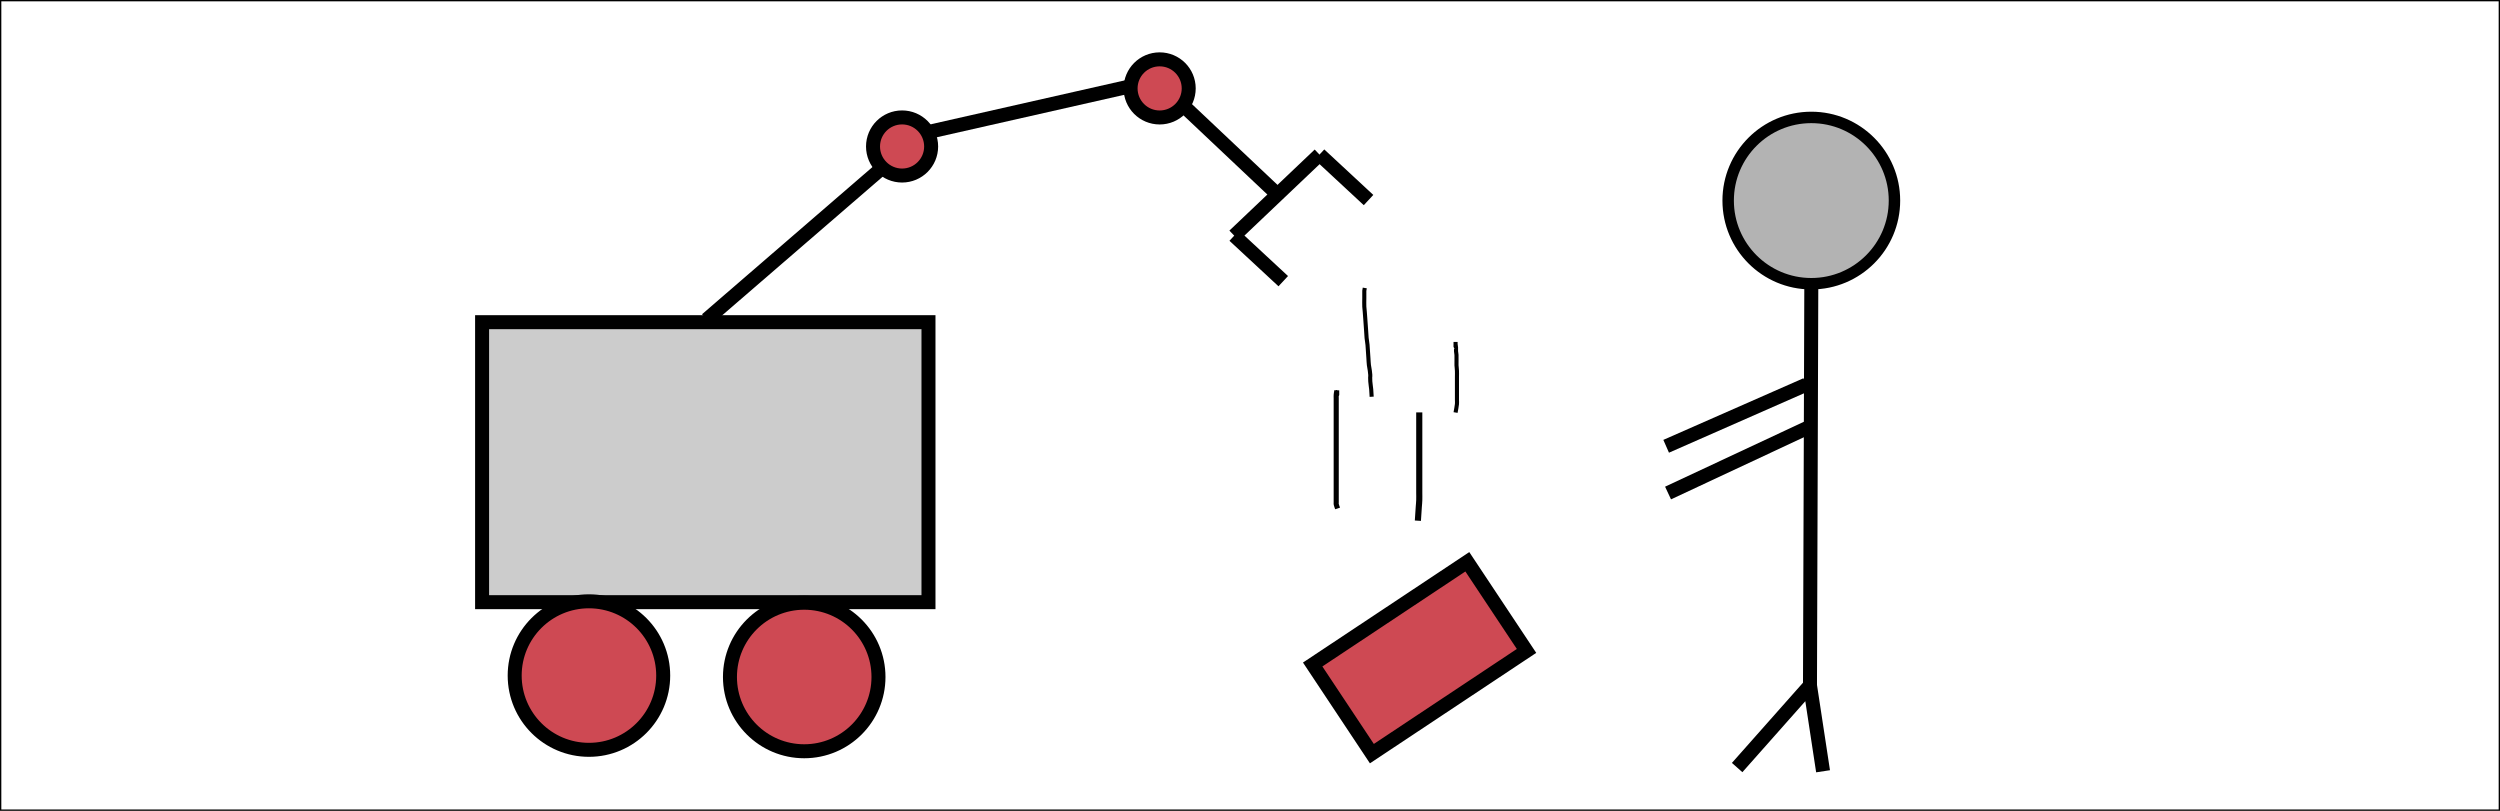
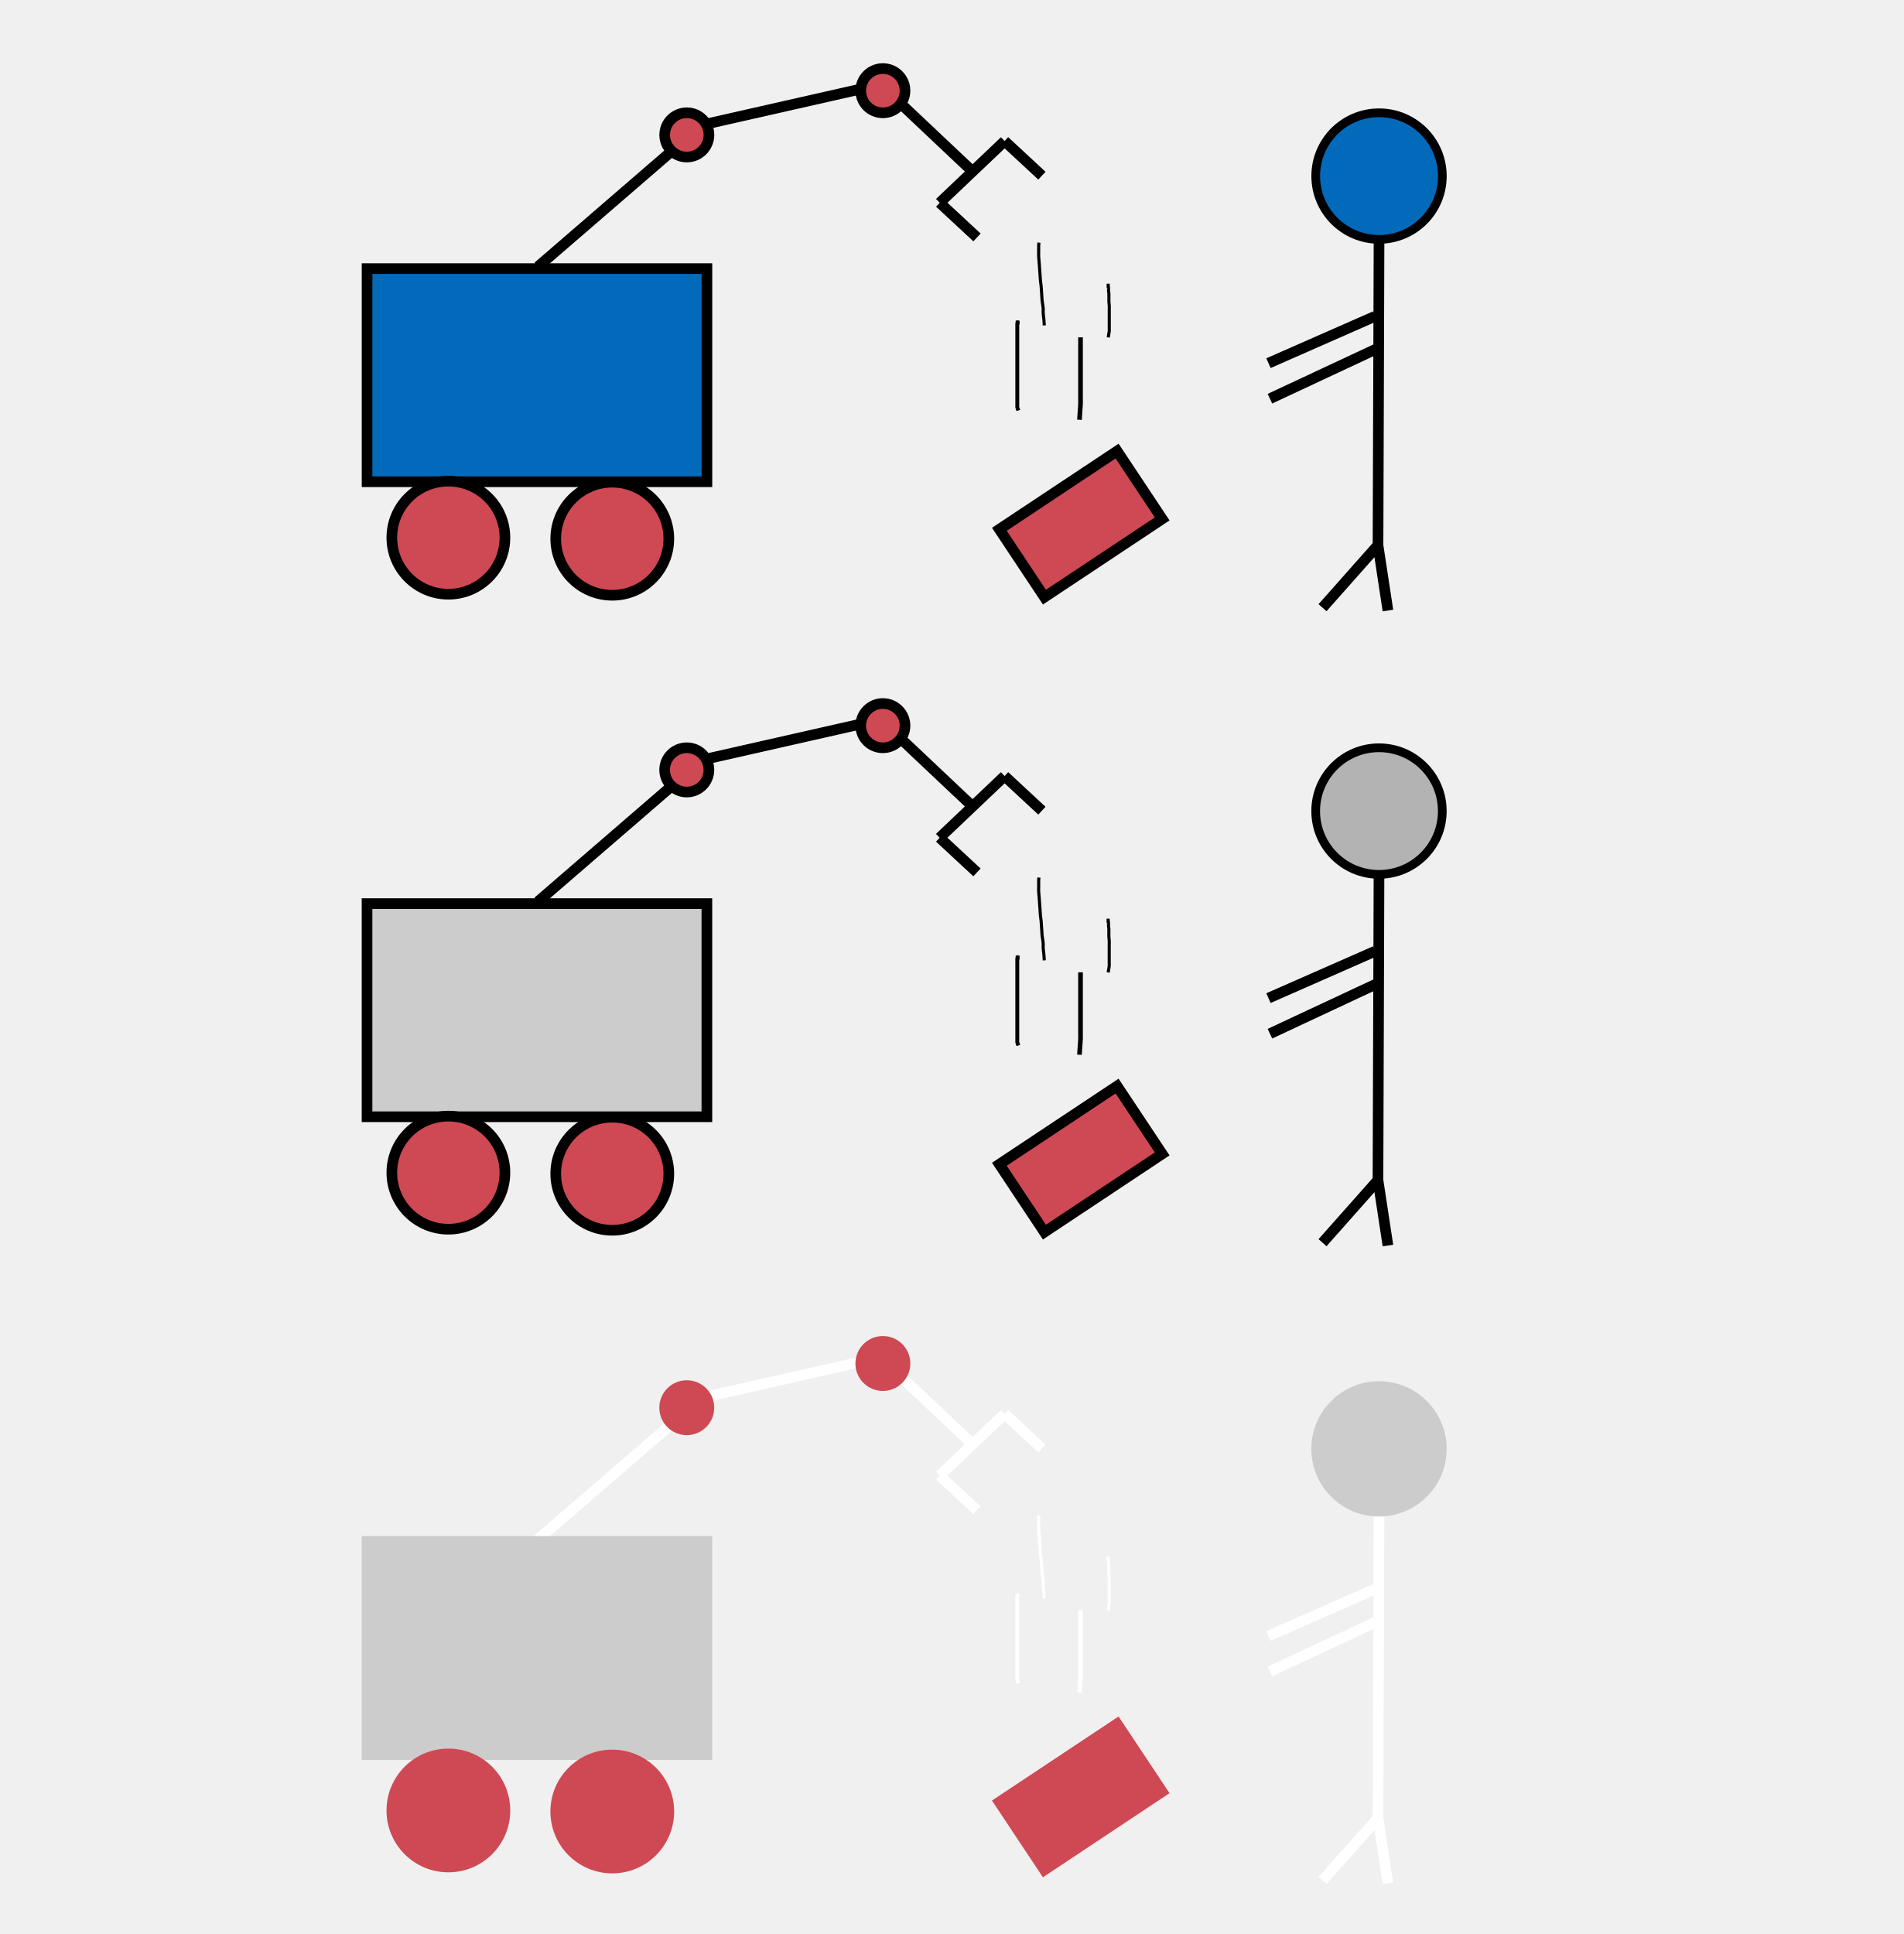
- <svg xmlns="http://www.w3.org/2000/svg" width="185" height="60" viewBox="0 0 48.948 15.875" version="1.1" id="svg8">
+ <svg xmlns="http://www.w3.org/2000/svg" width="185" height="188" viewBox="0 0 48.948 49.742" version="1.1" id="svg8">
  <defs id="defs2">
    </defs>
-   <g id="layer1" transform="translate(0,-281.125)">
-     <rect style="opacity:1;fill:#ffffff;fill-opacity:1;stroke:#000000;stroke-width:0.026;stroke-miterlimit:4;stroke-dasharray:none;stroke-dashoffset:0;stroke-opacity:1" id="rect847" width="48.922" height="15.849" x="0.013" y="281.138" />
-     <rect style="opacity:1;fill:#cccccc;fill-opacity:1;stroke:#000000;stroke-width:0.274;stroke-miterlimit:4;stroke-dasharray:none;stroke-dashoffset:0;stroke-opacity:1" id="rect815" width="8.74" height="5.482" x="9.439" y="287.433" />
-     <circle style="opacity:1;fill:#ce4953;fill-opacity:1;stroke:#000000;stroke-width:0.274;stroke-miterlimit:4;stroke-dasharray:none;stroke-dashoffset:0;stroke-opacity:1" id="path838" cx="11.531" cy="294.352" r="1.454" />
-     <circle style="opacity:1;fill:#ce4953;fill-opacity:1;stroke:#000000;stroke-width:0.274;stroke-miterlimit:4;stroke-dasharray:none;stroke-dashoffset:0;stroke-opacity:1" id="path838-6" cx="15.746" cy="294.38" r="1.454" />
-     <path style="fill:none;stroke:#000000;stroke-width:0.274;stroke-linecap:butt;stroke-linejoin:miter;stroke-miterlimit:4;stroke-dasharray:none;stroke-opacity:1" d="m 24.165,285.739 1.67,-1.587" id="path857" />
-     <path style="fill:none;stroke:#000000;stroke-width:0.274;stroke-linecap:butt;stroke-linejoin:miter;stroke-miterlimit:4;stroke-dasharray:none;stroke-opacity:1" d="m 24.165,285.739 0.96,0.891" id="path874-5" />
-     <path style="fill:none;stroke:#000000;stroke-width:0.274;stroke-linecap:butt;stroke-linejoin:miter;stroke-miterlimit:4;stroke-dasharray:none;stroke-opacity:1" d="m 13.835,287.381 3.413,-2.948 v 0" id="path891" />
-     <circle style="opacity:1;fill:#ce4953;fill-opacity:1;stroke:#000000;stroke-width:0.274;stroke-miterlimit:4;stroke-dasharray:none;stroke-dashoffset:0;stroke-opacity:1" id="path896" cx="17.662" cy="283.993" r="0.569" />
-     <path style="fill:none;stroke:#000000;stroke-width:0.274;stroke-linecap:butt;stroke-linejoin:miter;stroke-miterlimit:4;stroke-dasharray:none;stroke-opacity:1" d="m 18.179,283.709 4.111,-0.931" id="path898" />
-     <circle style="opacity:1;fill:#ce4953;fill-opacity:1;stroke:#000000;stroke-width:0.274;stroke-miterlimit:4;stroke-dasharray:none;stroke-dashoffset:0;stroke-opacity:1" id="path896-3" cx="22.705" cy="282.856" r="0.569" />
-     <path style="fill:none;stroke:#000000;stroke-width:0.274;stroke-linecap:butt;stroke-linejoin:miter;stroke-miterlimit:4;stroke-dasharray:none;stroke-opacity:1" d="m 23.222,283.243 1.836,1.733" id="path919" />
-     <path style="fill:none;stroke:#000000;stroke-width:0.274;stroke-linecap:butt;stroke-linejoin:miter;stroke-miterlimit:4;stroke-dasharray:none;stroke-opacity:1" d="m 25.835,284.151 0.96,0.891" id="path874-5-5" />
-     <circle style="opacity:1;fill:#b3b3b3;fill-opacity:1;stroke:#000000;stroke-width:0.224;stroke-miterlimit:4;stroke-dasharray:none;stroke-dashoffset:0;stroke-opacity:1" id="path936" cx="35.464" cy="285.052" r="1.628" />
-     <path style="fill:none;stroke:#000000;stroke-width:0.274;stroke-linecap:butt;stroke-linejoin:miter;stroke-miterlimit:4;stroke-dasharray:none;stroke-opacity:1" d="m 35.464,286.707 -0.026,7.837" id="path938" />
-     <path style="fill:none;stroke:#000000;stroke-width:0.274;stroke-linecap:butt;stroke-linejoin:miter;stroke-miterlimit:4;stroke-dasharray:none;stroke-opacity:1" d="m 34.012,296.153 1.426,-1.609 0.256,1.682" id="path942" />
-     <path style="fill:none;stroke:#000000;stroke-width:0.274;stroke-linecap:butt;stroke-linejoin:miter;stroke-miterlimit:4;stroke-dasharray:none;stroke-opacity:1" d="m 35.365,288.656 -2.743,1.207" id="path948" />
-     <path style="fill:none;stroke:#000000;stroke-width:0.274;stroke-linecap:butt;stroke-linejoin:miter;stroke-miterlimit:4;stroke-dasharray:none;stroke-opacity:1" d="m 35.475,289.461 -2.816,1.317" id="path952" />
-     <rect style="opacity:1;fill:#ce4953;fill-opacity:1;stroke:#000000;stroke-width:0.274;stroke-miterlimit:4;stroke-dasharray:none;stroke-dashoffset:0;stroke-opacity:1" id="rect954" width="3.635" height="2.095" x="-141.329" y="259.234" transform="rotate(-33.59205)" />
-     <path style="fill:none;stroke:#000000;stroke-width:0.1;stroke-linecap:butt;stroke-linejoin:miter;stroke-miterlimit:4;stroke-dasharray:none;stroke-opacity:1" d="m 26.171,288.768 c 0,0.206 0.004,-0.058 -0.009,0.091 -0.002,0.021 0,0.043 0,0.064 0,0.049 0,0.098 0,0.146 0,0.104 0,0.207 0,0.311 0,0.366 0,0.731 0,1.097 0,0.107 0,0.213 0,0.32 0,0.04 0,0.079 0,0.119 0,0.015 0,0.03 0,0.046 0,0.012 -0.003,0.025 0,0.036 0.006,0.028 0.018,0.055 0.027,0.082" id="path855" />
-     <path style="fill:none;stroke:#000000;stroke-width:0.08;stroke-linecap:butt;stroke-linejoin:miter;stroke-miterlimit:4;stroke-dasharray:none;stroke-opacity:1" d="m 26.721,286.763 c -0.003,0.018 -0.007,0.036 -0.009,0.055 -0.001,0.012 0,0.024 0,0.036 0,0.036 0,0.073 0,0.11 0,0.055 -0.003,0.11 0,0.165 0.002,0.034 0.006,0.067 0.009,0.101 0.003,0.04 0.006,0.079 0.009,0.119 0.013,0.165 0.006,0.079 0.018,0.256 0.003,0.046 0.005,0.091 0.009,0.137 0.005,0.046 0.014,0.091 0.018,0.137 0.003,0.024 0.017,0.246 0.018,0.265 0.003,0.043 0.004,0.086 0.009,0.128 0.004,0.037 0.014,0.073 0.018,0.11 0.02,0.164 0.001,0.054 0.009,0.21 0.003,0.052 0.014,0.103 0.018,0.155 0.004,0.049 0.006,0.098 0.009,0.146" id="path872" />
-     <path style="fill:none;stroke:#000000;stroke-width:0.12;stroke-linecap:butt;stroke-linejoin:miter;stroke-miterlimit:4;stroke-dasharray:none;stroke-opacity:1" d="m 27.788,289.2 c 0,0.414 0,0.829 0,1.243 0,0.11 0,0.219 0,0.329 0,0.049 0.002,0.098 0,0.146 -0.001,0.043 -0.006,0.085 -0.009,0.128 -0.006,0.091 -0.012,0.183 -0.018,0.274" id="path876" />
-     <path style="fill:none;stroke:#000000;stroke-width:0.08;stroke-linecap:butt;stroke-linejoin:miter;stroke-miterlimit:4;stroke-dasharray:none;stroke-opacity:1" d="m 28.499,287.82 c 0,0.226 -0.004,-0.064 0.009,0.11 0.002,0.024 -0.002,0.049 0,0.073 0.002,0.025 0.008,0.049 0.009,0.073 0.004,0.067 -0.003,0.134 0,0.201 0.002,0.037 0.008,0.073 0.009,0.11 0.002,0.04 0,0.079 0,0.119 0,0.04 0,0.079 0,0.119 0,0.076 0,0.152 0,0.229 0,0.034 0,0.067 0,0.101 0,0.027 0.003,0.055 0,0.082 -0.006,0.055 -0.018,0.11 -0.027,0.165" id="path880" />
+   <g id="layer1" transform="translate(0,-247.2583)">
+     <path style="fill:none;stroke:#ffffff;stroke-width:0.274;stroke-linecap:butt;stroke-linejoin:miter;stroke-miterlimit:4;stroke-dasharray:none;stroke-opacity:1" d="m 35.464,286.178 -0.026,7.837" id="path938" />
+     <path style="fill:none;stroke:#ffffff;stroke-width:0.274;stroke-linecap:butt;stroke-linejoin:miter;stroke-miterlimit:4;stroke-dasharray:none;stroke-opacity:1" d="m 13.835,286.852 3.413,-2.948 v 0" id="path891" />
+     <rect style="opacity:1;fill:#cccccc;fill-opacity:1;stroke:#cccccc;stroke-width:0.274;stroke-miterlimit:4;stroke-dasharray:none;stroke-dashoffset:0;stroke-opacity:1" id="rect815" width="8.74" height="5.482" x="9.439" y="286.903" />
+     <circle style="opacity:1;fill:#ce4953;fill-opacity:1;stroke:#ce4953;stroke-width:0.274;stroke-miterlimit:4;stroke-dasharray:none;stroke-dashoffset:0;stroke-opacity:1" id="path838" cx="11.531" cy="293.823" r="1.454" />
+     <circle style="opacity:1;fill:#ce4953;fill-opacity:1;stroke:#ce4953;stroke-width:0.274;stroke-miterlimit:4;stroke-dasharray:none;stroke-dashoffset:0;stroke-opacity:1" id="path838-6" cx="15.746" cy="293.85" r="1.454" />
+     <path style="fill:none;stroke:#ffffff;stroke-width:0.274;stroke-linecap:butt;stroke-linejoin:miter;stroke-miterlimit:4;stroke-dasharray:none;stroke-opacity:1" d="m 24.165,285.21 1.67,-1.587" id="path857" />
+     <path style="fill:none;stroke:#ffffff;stroke-width:0.274;stroke-linecap:butt;stroke-linejoin:miter;stroke-miterlimit:4;stroke-dasharray:none;stroke-opacity:1" d="m 24.165,285.21 0.96,0.891" id="path874-5" />
+     <path style="fill:none;stroke:#ffffff;stroke-width:0.274;stroke-linecap:butt;stroke-linejoin:miter;stroke-miterlimit:4;stroke-dasharray:none;stroke-opacity:1" d="m 18.179,283.18 4.111,-0.931" id="path898" />
+     <path style="fill:none;stroke:#ffffff;stroke-width:0.274;stroke-linecap:butt;stroke-linejoin:miter;stroke-miterlimit:4;stroke-dasharray:none;stroke-opacity:1" d="m 23.222,282.715 1.836,1.733" id="path919" />
+     <path style="fill:none;stroke:#ffffff;stroke-width:0.274;stroke-linecap:butt;stroke-linejoin:miter;stroke-miterlimit:4;stroke-dasharray:none;stroke-opacity:1" d="m 25.835,283.622 0.96,0.891" id="path874-5-5" />
+     <circle style="opacity:1;fill:#cccccc;fill-opacity:1;stroke:#cccccc;stroke-width:0.224;stroke-miterlimit:4;stroke-dasharray:none;stroke-dashoffset:0;stroke-opacity:1" id="path936" cx="35.464" cy="284.523" r="1.628" />
+     <path style="fill:none;stroke:#ffffff;stroke-width:0.274;stroke-linecap:butt;stroke-linejoin:miter;stroke-miterlimit:4;stroke-dasharray:none;stroke-opacity:1" d="m 34.012,295.624 1.426,-1.609 0.256,1.682" id="path942" />
+     <path style="fill:none;stroke:#ffffff;stroke-width:0.274;stroke-linecap:butt;stroke-linejoin:miter;stroke-miterlimit:4;stroke-dasharray:none;stroke-opacity:1" d="m 35.365,288.128 -2.743,1.207" id="path948" />
+     <path style="fill:none;stroke:#ffffff;stroke-width:0.274;stroke-linecap:butt;stroke-linejoin:miter;stroke-miterlimit:4;stroke-dasharray:none;stroke-opacity:1" d="m 35.475,288.932 -2.816,1.317" id="path952" />
+     <rect style="opacity:1;fill:#ce4953;fill-opacity:1;stroke:#ce4953;stroke-width:0.274;stroke-miterlimit:4;stroke-dasharray:none;stroke-dashoffset:0;stroke-opacity:1" id="rect954" width="3.635" height="2.095" x="-141.037" y="258.793" transform="rotate(-33.59205)" />
+     <path style="fill:none;stroke:#ffffff;stroke-width:0.1;stroke-linecap:butt;stroke-linejoin:miter;stroke-miterlimit:4;stroke-dasharray:none;stroke-opacity:1" d="m 26.171,288.239 c 0,0.206 0.004,-0.058 -0.009,0.091 -0.002,0.021 0,0.043 0,0.064 0,0.049 0,0.098 0,0.146 0,0.104 0,0.207 0,0.311 0,0.366 0,0.731 0,1.097 0,0.107 0,0.213 0,0.32 0,0.04 0,0.079 0,0.119 0,0.015 0,0.03 0,0.046 0,0.012 -0.003,0.025 0,0.036 0.006,0.028 0.018,0.055 0.027,0.082" id="path855" />
+     <path style="fill:none;stroke:#ffffff;stroke-width:0.08;stroke-linecap:butt;stroke-linejoin:miter;stroke-miterlimit:4;stroke-dasharray:none;stroke-opacity:1" d="m 26.721,286.234 c -0.003,0.018 -0.007,0.036 -0.009,0.055 -0.001,0.012 0,0.024 0,0.036 0,0.036 0,0.073 0,0.11 0,0.055 -0.003,0.11 0,0.165 0.002,0.034 0.006,0.067 0.009,0.101 0.003,0.04 0.006,0.079 0.009,0.119 0.013,0.165 0.006,0.079 0.018,0.256 0.003,0.046 0.005,0.091 0.009,0.137 0.005,0.046 0.014,0.091 0.018,0.137 0.003,0.024 0.017,0.246 0.018,0.265 0.003,0.043 0.004,0.086 0.009,0.128 0.004,0.037 0.014,0.073 0.018,0.11 0.02,0.164 0.001,0.054 0.009,0.21 0.003,0.052 0.014,0.103 0.018,0.155 0.004,0.049 0.006,0.098 0.009,0.146" id="path872" />
+     <path style="fill:none;stroke:#ffffff;stroke-width:0.12;stroke-linecap:butt;stroke-linejoin:miter;stroke-miterlimit:4;stroke-dasharray:none;stroke-opacity:1" d="m 27.788,288.671 c 0,0.414 0,0.829 0,1.243 0,0.11 0,0.219 0,0.329 0,0.049 0.002,0.098 0,0.146 -0.001,0.043 -0.006,0.085 -0.009,0.128 -0.006,0.091 -0.012,0.183 -0.018,0.274" id="path876" />
+     <path style="fill:none;stroke:#ffffff;stroke-width:0.08;stroke-linecap:butt;stroke-linejoin:miter;stroke-miterlimit:4;stroke-dasharray:none;stroke-opacity:1" d="m 28.499,287.291 c 0,0.226 -0.004,-0.064 0.009,0.11 0.002,0.024 -0.002,0.049 0,0.073 0.002,0.025 0.008,0.049 0.009,0.073 0.004,0.067 -0.003,0.134 0,0.201 0.002,0.037 0.008,0.073 0.009,0.11 0.002,0.04 0,0.079 0,0.119 0,0.04 0,0.079 0,0.119 0,0.076 0,0.152 0,0.229 0,0.034 0,0.067 0,0.101 0,0.027 0.003,0.055 0,0.082 -0.006,0.055 -0.018,0.11 -0.027,0.165" id="path880" />
    <path style="fill:#ffffff;fill-opacity:1;stroke:#000000;stroke-width:0.265;stroke-miterlimit:4;stroke-dasharray:none;stroke-opacity:1" id="path884" ry="5.386" rx="9.26" cy="238.508" cx="65.768" d="" />
+     <rect style="opacity:1;fill:#016aba;fill-opacity:1;stroke:#000000;stroke-width:0.274;stroke-miterlimit:4;stroke-dasharray:none;stroke-dashoffset:0;stroke-opacity:1" id="rect815-6" width="8.74" height="5.482" x="9.44" y="254.167" />
+     <circle style="opacity:1;fill:#ce4953;fill-opacity:1;stroke:#000000;stroke-width:0.274;stroke-miterlimit:4;stroke-dasharray:none;stroke-dashoffset:0;stroke-opacity:1" id="path838-7" cx="11.531" cy="261.087" r="1.454" />
+     <circle style="opacity:1;fill:#ce4953;fill-opacity:1;stroke:#000000;stroke-width:0.274;stroke-miterlimit:4;stroke-dasharray:none;stroke-dashoffset:0;stroke-opacity:1" id="path838-6-5" cx="15.746" cy="261.114" r="1.454" />
+     <path style="fill:none;stroke:#000000;stroke-width:0.274;stroke-linecap:butt;stroke-linejoin:miter;stroke-miterlimit:4;stroke-dasharray:none;stroke-opacity:1" d="m 24.166,252.474 1.67,-1.587" id="path857-3" />
+     <path style="fill:none;stroke:#000000;stroke-width:0.274;stroke-linecap:butt;stroke-linejoin:miter;stroke-miterlimit:4;stroke-dasharray:none;stroke-opacity:1" d="m 24.166,252.474 0.96,0.891" id="path874-5-56" />
+     <path style="fill:none;stroke:#000000;stroke-width:0.274;stroke-linecap:butt;stroke-linejoin:miter;stroke-miterlimit:4;stroke-dasharray:none;stroke-opacity:1" d="m 13.836,254.116 3.413,-2.948 v 0" id="path891-2" />
+     <circle style="opacity:1;fill:#ce4953;fill-opacity:1;stroke:#000000;stroke-width:0.274;stroke-miterlimit:4;stroke-dasharray:none;stroke-dashoffset:0;stroke-opacity:1" id="path896-9" cx="17.663" cy="250.728" r="0.569" />
+     <path style="fill:none;stroke:#000000;stroke-width:0.274;stroke-linecap:butt;stroke-linejoin:miter;stroke-miterlimit:4;stroke-dasharray:none;stroke-opacity:1" d="m 18.18,250.444 4.111,-0.931" id="path898-1" />
+     <circle style="opacity:1;fill:#ce4953;fill-opacity:1;stroke:#000000;stroke-width:0.274;stroke-miterlimit:4;stroke-dasharray:none;stroke-dashoffset:0;stroke-opacity:1" id="path896-3-2" cx="22.705" cy="249.591" r="0.569" />
+     <path style="fill:none;stroke:#000000;stroke-width:0.274;stroke-linecap:butt;stroke-linejoin:miter;stroke-miterlimit:4;stroke-dasharray:none;stroke-opacity:1" d="m 23.222,249.979 1.836,1.733" id="path919-7" />
+     <path style="fill:none;stroke:#000000;stroke-width:0.274;stroke-linecap:butt;stroke-linejoin:miter;stroke-miterlimit:4;stroke-dasharray:none;stroke-opacity:1" d="m 25.835,250.886 0.96,0.891" id="path874-5-5-0" />
+     <circle style="opacity:1;fill:#016aba;fill-opacity:1;stroke:#000000;stroke-width:0.224;stroke-miterlimit:4;stroke-dasharray:none;stroke-dashoffset:0;stroke-opacity:1" id="path936-9" cx="35.465" cy="251.787" r="1.628" />
+     <path style="fill:none;stroke:#000000;stroke-width:0.274;stroke-linecap:butt;stroke-linejoin:miter;stroke-miterlimit:4;stroke-dasharray:none;stroke-opacity:1" d="m 35.465,253.442 -0.026,7.837" id="path938-3" />
+     <path style="fill:none;stroke:#000000;stroke-width:0.274;stroke-linecap:butt;stroke-linejoin:miter;stroke-miterlimit:4;stroke-dasharray:none;stroke-opacity:1" d="m 34.012,262.888 1.426,-1.609 0.256,1.682" id="path942-6" />
+     <path style="fill:none;stroke:#000000;stroke-width:0.274;stroke-linecap:butt;stroke-linejoin:miter;stroke-miterlimit:4;stroke-dasharray:none;stroke-opacity:1" d="m 35.365,255.392 -2.743,1.207" id="path948-0" />
+     <path style="fill:none;stroke:#000000;stroke-width:0.274;stroke-linecap:butt;stroke-linejoin:miter;stroke-miterlimit:4;stroke-dasharray:none;stroke-opacity:1" d="m 35.475,256.196 -2.816,1.317" id="path952-6" />
+     <rect style="opacity:1;fill:#ce4953;fill-opacity:1;stroke:#000000;stroke-width:0.274;stroke-miterlimit:4;stroke-dasharray:none;stroke-dashoffset:0;stroke-opacity:1" id="rect954-2" width="3.635" height="2.095" x="-122.925" y="231.525" transform="rotate(-33.59205)" />
+     <path style="fill:none;stroke:#000000;stroke-width:0.1;stroke-linecap:butt;stroke-linejoin:miter;stroke-miterlimit:4;stroke-dasharray:none;stroke-opacity:1" d="m 26.171,255.503 c 0,0.206 0.004,-0.058 -0.009,0.091 -0.002,0.021 0,0.043 0,0.064 0,0.049 0,0.098 0,0.146 0,0.104 0,0.207 0,0.311 0,0.366 0,0.731 0,1.097 0,0.107 0,0.213 0,0.32 0,0.04 0,0.079 0,0.119 0,0.015 0,0.03 0,0.046 0,0.012 -0.003,0.025 0,0.036 0.006,0.028 0.018,0.055 0.027,0.082" id="path855-6" />
+     <path style="fill:none;stroke:#000000;stroke-width:0.08;stroke-linecap:butt;stroke-linejoin:miter;stroke-miterlimit:4;stroke-dasharray:none;stroke-opacity:1" d="m 26.721,253.498 c -0.003,0.018 -0.007,0.036 -0.009,0.055 -0.001,0.012 0,0.024 0,0.036 0,0.036 0,0.073 0,0.11 0,0.055 -0.003,0.11 0,0.165 0.002,0.034 0.006,0.067 0.009,0.101 0.003,0.04 0.006,0.079 0.009,0.119 0.013,0.165 0.006,0.079 0.018,0.256 0.003,0.046 0.005,0.091 0.009,0.137 0.005,0.046 0.014,0.091 0.018,0.137 0.002,0.024 0.017,0.246 0.018,0.265 0.003,0.043 0.004,0.086 0.009,0.128 0.004,0.037 0.014,0.073 0.018,0.11 0.02,0.164 0.001,0.054 0.009,0.21 0.003,0.052 0.014,0.103 0.018,0.155 0.004,0.049 0.006,0.098 0.009,0.146" id="path872-1" />
+     <path style="fill:none;stroke:#000000;stroke-width:0.12;stroke-linecap:butt;stroke-linejoin:miter;stroke-miterlimit:4;stroke-dasharray:none;stroke-opacity:1" d="m 27.788,255.935 c 0,0.414 0,0.829 0,1.243 0,0.11 0,0.219 0,0.329 0,0.049 0.002,0.098 0,0.146 -0.001,0.043 -0.006,0.085 -0.009,0.128 -0.006,0.091 -0.012,0.183 -0.018,0.274" id="path876-8" />
+     <path style="fill:none;stroke:#000000;stroke-width:0.08;stroke-linecap:butt;stroke-linejoin:miter;stroke-miterlimit:4;stroke-dasharray:none;stroke-opacity:1" d="m 28.5,254.555 c 0,0.226 -0.004,-0.064 0.009,0.11 0.002,0.024 -0.002,0.049 0,0.073 0.002,0.025 0.008,0.049 0.009,0.073 0.004,0.067 -0.003,0.134 0,0.201 0.002,0.037 0.008,0.073 0.009,0.11 0.002,0.04 0,0.079 0,0.119 0,0.04 0,0.079 0,0.119 0,0.076 0,0.152 0,0.229 0,0.034 0,0.067 0,0.101 0,0.027 0.003,0.055 0,0.082 -0.006,0.055 -0.018,0.11 -0.027,0.165" id="path880-7" />
+     <rect style="opacity:1;fill:#cccccc;fill-opacity:1;stroke:#000000;stroke-width:0.274;stroke-miterlimit:4;stroke-dasharray:none;stroke-dashoffset:0;stroke-opacity:1" id="rect815-6-2" width="8.74" height="5.482" x="9.439" y="270.499" />
+     <circle style="opacity:1;fill:#ce4953;fill-opacity:1;stroke:#000000;stroke-width:0.274;stroke-miterlimit:4;stroke-dasharray:none;stroke-dashoffset:0;stroke-opacity:1" id="path838-7-0" cx="11.531" cy="277.419" r="1.454" />
+     <circle style="opacity:1;fill:#ce4953;fill-opacity:1;stroke:#000000;stroke-width:0.274;stroke-miterlimit:4;stroke-dasharray:none;stroke-dashoffset:0;stroke-opacity:1" id="path838-6-5-2" cx="15.746" cy="277.446" r="1.454" />
+     <path style="fill:none;stroke:#000000;stroke-width:0.274;stroke-linecap:butt;stroke-linejoin:miter;stroke-miterlimit:4;stroke-dasharray:none;stroke-opacity:1" d="m 24.165,268.805 1.67,-1.587" id="path857-3-3" />
+     <path style="fill:none;stroke:#000000;stroke-width:0.274;stroke-linecap:butt;stroke-linejoin:miter;stroke-miterlimit:4;stroke-dasharray:none;stroke-opacity:1" d="m 24.165,268.805 0.96,0.891" id="path874-5-56-7" />
+     <path style="fill:none;stroke:#000000;stroke-width:0.274;stroke-linecap:butt;stroke-linejoin:miter;stroke-miterlimit:4;stroke-dasharray:none;stroke-opacity:1" d="m 13.835,270.447 3.413,-2.948 v 0" id="path891-2-5" />
+     <circle style="opacity:1;fill:#ce4953;fill-opacity:1;stroke:#000000;stroke-width:0.274;stroke-miterlimit:4;stroke-dasharray:none;stroke-dashoffset:0;stroke-opacity:1" id="path896-9-9" cx="17.662" cy="267.06" r="0.569" />
+     <path style="fill:none;stroke:#000000;stroke-width:0.274;stroke-linecap:butt;stroke-linejoin:miter;stroke-miterlimit:4;stroke-dasharray:none;stroke-opacity:1" d="m 18.179,266.776 4.111,-0.931" id="path898-1-2" />
+     <circle style="opacity:1;fill:#ce4953;fill-opacity:1;stroke:#000000;stroke-width:0.274;stroke-miterlimit:4;stroke-dasharray:none;stroke-dashoffset:0;stroke-opacity:1" id="path896-3-2-2" cx="22.705" cy="265.922" r="0.569" />
+     <path style="fill:none;stroke:#000000;stroke-width:0.274;stroke-linecap:butt;stroke-linejoin:miter;stroke-miterlimit:4;stroke-dasharray:none;stroke-opacity:1" d="m 23.222,266.31 1.836,1.733" id="path919-7-8" />
+     <path style="fill:none;stroke:#000000;stroke-width:0.274;stroke-linecap:butt;stroke-linejoin:miter;stroke-miterlimit:4;stroke-dasharray:none;stroke-opacity:1" d="m 25.835,267.218 0.96,0.891" id="path874-5-5-0-9" />
+     <circle style="opacity:1;fill:#b3b3b3;fill-opacity:1;stroke:#000000;stroke-width:0.224;stroke-miterlimit:4;stroke-dasharray:none;stroke-dashoffset:0;stroke-opacity:1" id="path936-9-7" cx="35.464" cy="268.119" r="1.628" />
+     <path style="fill:none;stroke:#000000;stroke-width:0.274;stroke-linecap:butt;stroke-linejoin:miter;stroke-miterlimit:4;stroke-dasharray:none;stroke-opacity:1" d="m 35.464,269.774 -0.026,7.837" id="path938-3-3" />
+     <path style="fill:none;stroke:#000000;stroke-width:0.274;stroke-linecap:butt;stroke-linejoin:miter;stroke-miterlimit:4;stroke-dasharray:none;stroke-opacity:1" d="m 34.012,279.22 1.426,-1.609 0.256,1.682" id="path942-6-6" />
+     <path style="fill:none;stroke:#000000;stroke-width:0.274;stroke-linecap:butt;stroke-linejoin:miter;stroke-miterlimit:4;stroke-dasharray:none;stroke-opacity:1" d="m 35.365,271.723 -2.743,1.207" id="path948-0-1" />
+     <path style="fill:none;stroke:#000000;stroke-width:0.274;stroke-linecap:butt;stroke-linejoin:miter;stroke-miterlimit:4;stroke-dasharray:none;stroke-opacity:1" d="m 35.475,272.528 -2.816,1.317" id="path952-6-2" />
+     <rect style="opacity:1;fill:#ce4953;fill-opacity:1;stroke:#000000;stroke-width:0.274;stroke-miterlimit:4;stroke-dasharray:none;stroke-dashoffset:0;stroke-opacity:1" id="rect954-2-9" width="3.635" height="2.095" x="-131.961" y="245.129" transform="rotate(-33.59205)" />
+     <path style="fill:none;stroke:#000000;stroke-width:0.1;stroke-linecap:butt;stroke-linejoin:miter;stroke-miterlimit:4;stroke-dasharray:none;stroke-opacity:1" d="m 26.171,271.835 c 0,0.206 0.004,-0.058 -0.009,0.091 -0.002,0.021 0,0.043 0,0.064 0,0.049 0,0.098 0,0.146 0,0.104 0,0.207 0,0.311 0,0.366 0,0.731 0,1.097 0,0.107 0,0.213 0,0.32 0,0.04 0,0.079 0,0.119 0,0.015 0,0.03 0,0.046 0,0.012 -0.003,0.025 0,0.036 0.006,0.028 0.018,0.055 0.027,0.082" id="path855-6-3" />
+     <path style="fill:none;stroke:#000000;stroke-width:0.08;stroke-linecap:butt;stroke-linejoin:miter;stroke-miterlimit:4;stroke-dasharray:none;stroke-opacity:1" d="m 26.721,269.829 c -0.003,0.018 -0.007,0.036 -0.009,0.055 -0.001,0.012 0,0.024 0,0.036 0,0.036 0,0.073 0,0.11 0,0.055 -0.003,0.11 0,0.165 0.002,0.034 0.006,0.067 0.009,0.101 0.003,0.04 0.006,0.079 0.009,0.119 0.013,0.165 0.006,0.079 0.018,0.256 0.003,0.046 0.005,0.091 0.009,0.137 0.005,0.046 0.014,0.091 0.018,0.137 0.002,0.024 0.017,0.246 0.018,0.265 0.003,0.043 0.004,0.086 0.009,0.128 0.004,0.037 0.014,0.073 0.018,0.11 0.02,0.164 0.001,0.054 0.009,0.21 0.003,0.052 0.014,0.103 0.018,0.155 0.004,0.049 0.006,0.098 0.009,0.146" id="path872-1-1" />
+     <path style="fill:none;stroke:#000000;stroke-width:0.12;stroke-linecap:butt;stroke-linejoin:miter;stroke-miterlimit:4;stroke-dasharray:none;stroke-opacity:1" d="m 27.788,272.266 c 0,0.414 0,0.829 0,1.243 0,0.11 0,0.219 0,0.329 0,0.049 0.002,0.098 0,0.146 -0.001,0.043 -0.006,0.085 -0.009,0.128 -0.006,0.091 -0.012,0.183 -0.018,0.274" id="path876-8-9" />
+     <path style="fill:none;stroke:#000000;stroke-width:0.08;stroke-linecap:butt;stroke-linejoin:miter;stroke-miterlimit:4;stroke-dasharray:none;stroke-opacity:1" d="m 28.499,270.887 c 0,0.226 -0.004,-0.064 0.009,0.11 0.002,0.024 -0.002,0.049 0,0.073 0.002,0.025 0.008,0.049 0.009,0.073 0.004,0.067 -0.003,0.134 0,0.201 0.002,0.037 0.008,0.073 0.009,0.11 0.002,0.04 0,0.079 0,0.119 0,0.04 0,0.079 0,0.119 0,0.076 0,0.152 0,0.229 0,0.034 0,0.067 0,0.101 0,0.027 0.003,0.055 0,0.082 -0.006,0.055 -0.018,0.11 -0.027,0.165" id="path880-7-4" />
+     <circle style="opacity:1;fill:#ce4953;fill-opacity:1;stroke:#ce4953;stroke-width:0.274;stroke-miterlimit:4;stroke-dasharray:none;stroke-dashoffset:0;stroke-opacity:1" id="path896-3" cx="22.705" cy="282.327" r="0.569" />
+     <circle style="opacity:1;fill:#ce4953;fill-opacity:1;stroke:#ce4953;stroke-width:0.274;stroke-miterlimit:4;stroke-dasharray:none;stroke-dashoffset:0;stroke-opacity:1" id="path896" cx="17.662" cy="283.464" r="0.569" />
  </g>
</svg>
